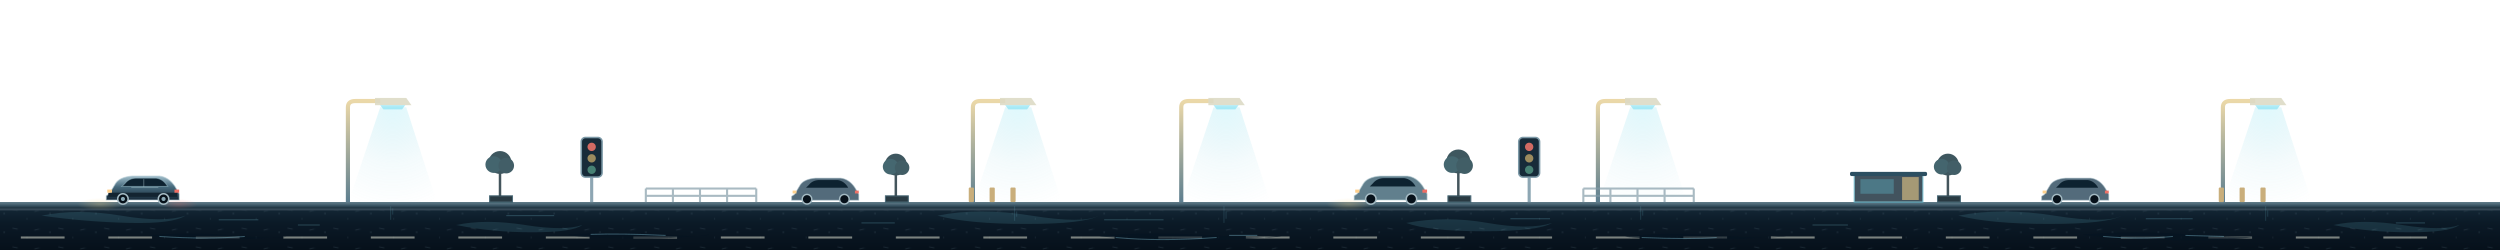
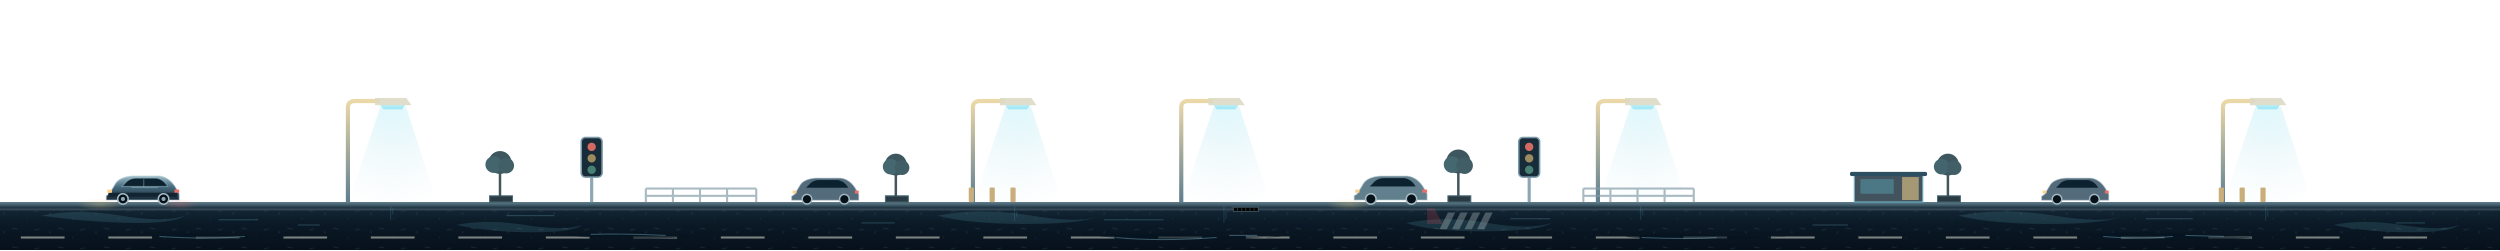
<svg xmlns="http://www.w3.org/2000/svg" width="2400" height="240" viewBox="0 0 2400 240">
  <defs>
    <linearGradient id="road" x2="0" y2="1">
      <stop stop-color="#172d3c" />
      <stop offset=".42" stop-color="#0b1a27" />
      <stop offset="1" stop-color="#06101a" />
    </linearGradient>
    <linearGradient id="curb" x2="0" y2="1">
      <stop stop-color="#6e8b99" />
      <stop offset=".6" stop-color="#3c5664" />
      <stop offset="1" stop-color="#1b2e3b" />
    </linearGradient>
    <linearGradient id="car" x2="0" y2="1">
      <stop stop-color="#a2bfcc" />
      <stop offset=".45" stop-color="#476a7d" />
      <stop offset="1" stop-color="#162938" />
    </linearGradient>
    <linearGradient id="lamp" x2="0" y2="1">
      <stop stop-color="#ebd8a8" />
      <stop offset="1" stop-color="#5d7e8f" />
    </linearGradient>
    <radialGradient id="lampGlow" cx=".5" cy="0" r="1">
      <stop stop-color="#7ce3f5" stop-opacity=".24" />
      <stop offset=".55" stop-color="#60c4d9" stop-opacity=".07" />
      <stop offset="1" stop-color="#60c4d9" stop-opacity="0" />
    </radialGradient>
    <radialGradient id="warmPool" cx=".5" cy=".5" r=".5">
      <stop stop-color="#ffd584" stop-opacity=".28" />
      <stop offset="1" stop-color="#ffd584" stop-opacity="0" />
    </radialGradient>
    <radialGradient id="tailPool" cx=".5" cy=".5" r=".5">
      <stop stop-color="#f26b62" stop-opacity=".25" />
      <stop offset="1" stop-color="#f26b62" stop-opacity="0" />
    </radialGradient>
    <pattern id="asphalt" width="44" height="18" patternUnits="userSpaceOnUse">
      <circle cx="4" cy="7" r=".7" fill="#a6c4d0" opacity=".18" />
      <circle cx="26" cy="12" r=".6" fill="#a6c4d0" opacity=".14" />
      <circle cx="38" cy="4" r=".5" fill="#7bd3e4" opacity=".10" />
      <path d="M12 3l5 1M33 5l4-1" stroke="#8baab8" stroke-opacity=".14" />
    </pattern>
  </defs>
  <path d="M0 194H2400V240H0Z" fill="url(#road)" />
  <rect x="0" y="194" width="2400" height="6" fill="url(#curb)" opacity=".88" />
  <path d="M0 200H2400V202H0Z" fill="#d4e6ec" opacity=".18" />
  <path d="M0 202H2400V240H0Z" fill="url(#asphalt)" />
  <g fill="#0c2029" stroke="#365969" stroke-width="1" opacity=".88">
    <rect x="470" y="188" width="22" height="6" />
    <rect x="850" y="188" width="22" height="6" />
    <rect x="1390" y="188" width="22" height="6" />
    <rect x="1860" y="188" width="22" height="6" />
  </g>
  <g opacity=".82">
    <path d="M480 188V163M860 188V165M1400 188V162M1870 188V165" stroke="#1b3038" stroke-width="2.4" />
    <circle cx="480" cy="156" r="11" fill="#14323c" />
    <circle cx="474" cy="158" r="8" fill="#1b434e" />
    <circle cx="486" cy="159" r="7.5" fill="#183b45" />
    <circle cx="860" cy="158" r="10.5" fill="#14323c" />
    <circle cx="855" cy="160" r="7.5" fill="#1c4550" />
    <circle cx="866" cy="161" r="7" fill="#173943" />
    <circle cx="1400" cy="155" r="11.5" fill="#14323c" />
    <circle cx="1394" cy="158" r="8" fill="#1c4550" />
    <circle cx="1406" cy="159" r="8" fill="#173a44" />
    <circle cx="1870" cy="158" r="10.5" fill="#14323c" />
    <circle cx="1864" cy="160" r="7.5" fill="#1b434e" />
    <circle cx="1876" cy="161" r="7" fill="#183b45" />
  </g>
  <g fill="#6dc1d0" opacity=".16">
    <path d="M40 207q34-7 76 0t62 0q-12 8-54 7t-84-7Z" />
    <path d="M438 216q28-6 66 0t55 0q-9 7-48 7t-73-7Z" />
    <path d="M900 207q40-8 90 0t65 0q-14 8-70 8t-85-8Z" />
    <path d="M1350 214q38-7 78 0t62 0q-13 8-66 8t-74-8Z" />
    <path d="M1880 207q42-8 92 0t65 0q-14 8-70 8t-87-8Z" />
    <path d="M2240 216q28-6 66 0t55 0q-9 7-48 7t-73-7Z" />
+   </g>
+   <g fill="#a7b5b4" opacity=".39">
+     <path d="M1390 204h7l-8 16h-7Zm12 0h7l-8 16h-7Zm12 0h7l-8 16h-7Zm12 0h7l-8 16h-7Z" />
+   </g>
+   <path d="M1370 200h7l8 15h-15Z" fill="#ff4d5a" opacity=".18" />
+   <g stroke="#7b9ca9" stroke-width="1" stroke-opacity=".42">
+     <path d="M1184 199h24v4h-24zM1188 200v2m4-2v2m4-2v2m4-2v2m4-2v2" />
  </g>
  <g stroke="#dce0cf" stroke-opacity=".54" stroke-width="2">
    <path d="M20 228h42M104 228h42M188 228h42M272 228h42M356 228h42M440 228h42M524 228h42M608 228h42M692 228h42M776 228h42M860 228h42M944 228h42M1028 228h42M1112 228h42M1196 228h42M1280 228h42M1364 228h42M1448 228h42M1532 228h42M1616 228h42M1700 228h42M1784 228h42M1868 228h42M1952 228h42M2036 228h42M2120 228h42M2204 228h42M2288 228h42" />
  </g>
  <g fill="#051320" opacity=".62">
    <path d="M142 226q38-4 83 0t50 1q-38 4-85 2t-48-3ZM545 225q44-3 90 0t46 0q-33 5-82 4t-54-4ZM1055 226q51-4 111 0t65 0q-44 6-112 4t-64-4ZM1560 227q42-5 91-1t67 0q-49 5-101 4t-57-3ZM2000 225q48-4 104 0t73 1q-46 7-113 4t-64-5Z" />
  </g>
  <g fill="none" stroke="#8fd2e6" stroke-width="1" opacity=".36">
    <path d="M153 227q45 3 82 0M567 225q30-1 72 1M1071 228q42 4 97 0m12-2h27M1576 228q47 2 72 0M2019 227q36 3 67 0m12-1 37 1" />
  </g>
  <g fill="url(#lampGlow)">
    <polygon points="365,103 390,103 422,202 332,202" />
    <polygon points="965,103 990,103 1022,202 932,202" />
    <polygon points="1165,103 1190,103 1222,202 1132,202" />
    <polygon points="1565,103 1590,103 1622,202 1532,202" />
    <polygon points="2165,103 2190,103 2222,202 2132,202" />
  </g>
  <g stroke="url(#lamp)" stroke-width="4" fill="none">
    <path d="M334 194V103Q334 97 341 97H365M934 194V103Q934 97 941 97H965M1134 194V103Q1134 97 1141 97H1165M1534 194V103Q1534 97 1541 97H1565M2134 194V103Q2134 97 2141 97H2165" />
  </g>
  <g fill="#dcdac4" opacity=".88">
    <path d="M360 94h30l5 7h-35Z" />
    <path d="M960 94h30l5 7h-35Z" />
    <path d="M1160 94h30l5 7h-35Z" />
    <path d="M1560 94h30l5 7h-35Z" />
    <path d="M2160 94h30l5 7h-35Z" />
  </g>
  <g fill="#8ee3f4" opacity=".72">
    <path d="M365 101h24l-3 4h-18Z" />
    <path d="M965 101h24l-3 4h-18Z" />
    <path d="M1165 101h24l-3 4h-18Z" />
    <path d="M1565 101h24l-3 4h-18Z" />
    <path d="M2165 101h24l-3 4h-18Z" />
  </g>
  <g transform="translate(1780 165)">
    <rect x="0" y="3" width="66" height="26" fill="#0d2331" opacity=".78" stroke="#5fb8cd" stroke-width="1" />
    <rect x="-4" y="0" width="74" height="4" rx="1.5" fill="#2c4f61" />
    <rect x="46" y="5" width="16" height="22" fill="#ffd98a" opacity=".52" />
    <rect x="6" y="7" width="32" height="14" fill="#63d9ed" opacity=".28" />
  </g>
  <g>
    <path d="M568 194V136M1468 194V136" stroke="#8da6b3" stroke-width="3" />
    <rect x="558" y="132" width="20" height="38" rx="4" fill="#172b39" stroke="#7d9aa8" stroke-width="1.5" />
    <rect x="1458" y="132" width="20" height="38" rx="4" fill="#172b39" stroke="#7d9aa8" stroke-width="1.5" />
    <g>
      <circle cx="568" cy="141" r="4" fill="#eb7368" opacity=".88" />
      <circle cx="568" cy="152" r="4" fill="#d9b76f" opacity=".68" />
      <circle cx="568" cy="163" r="4" fill="#70c9a4" opacity=".55" />
      <circle cx="1468" cy="141" r="4" fill="#eb7368" opacity=".88" />
      <circle cx="1468" cy="152" r="4" fill="#d9b76f" opacity=".68" />
      <circle cx="1468" cy="163" r="4" fill="#70c9a4" opacity=".55" />
    </g>
  </g>
  <ellipse cx="96" cy="196" rx="22" ry="6" fill="url(#warmPool)" />
  <ellipse cx="172" cy="196" rx="18" ry="5" fill="url(#tailPool)" />
  <g transform="translate(102 169)">
    <path d="M3 17L9 7Q13 1 25 0H51Q60 1 66 10L70 17V23H0V19Z" fill="url(#car)" stroke="#b4cbd3" stroke-opacity=".6" />
    <path d="M18 7Q22 2 29 2H48Q55 3 59 10H15Z" fill="#0d2230" stroke="#9dc0cc" stroke-opacity=".5" />
    <path d="M36 3V11M24 11H50" stroke="#a7c1cb" stroke-opacity=".42" />
    <path d="M2 16H68V20H2Z" fill="#132431" />
    <circle cx="16" cy="22" r="5" fill="#07111a" stroke="#a5bbc4" stroke-width="1.5" />
    <circle cx="55" cy="22" r="5" fill="#07111a" stroke="#a5bbc4" stroke-width="1.5" />
    <circle cx="16" cy="22" r="2" fill="#89a8b5" />
    <circle cx="55" cy="22" r="2" fill="#89a8b5" />
    <rect x="1" y="13" width="4.5" height="3" fill="#ffcf8c" />
    <rect x="65.5" y="13" width="4.5" height="3" fill="#f06e64" />
  </g>
  <g transform="translate(760 171) scale(.92 .92)">
    <path d="M3 17L9 7Q13 1 25 0H51Q60 1 66 10L70 17V23H0V19Z" fill="#536b7b" stroke="#a6bbc6" stroke-opacity=".55" />
    <path d="M18 7Q22 2 29 2H48Q55 3 59 10H15Z" fill="#0d2230" />
    <circle cx="16" cy="22" r="5" fill="#07111a" stroke="#a5bbc4" stroke-width="1.5" />
    <circle cx="55" cy="22" r="5" fill="#07111a" stroke="#a5bbc4" stroke-width="1.5" />
    <rect x="1" y="13" width="4" height="3" fill="#ffd28e" />
    <rect x="66" y="13" width="4" height="3" fill="#ee7268" />
  </g>
  <ellipse cx="1295" cy="196" rx="22" ry="6" fill="url(#warmPool)" />
  <g transform="translate(1300 169)">
    <path d="M3 17L9 7Q13 1 25 0H51Q60 1 66 10L70 17V23H0V19Z" fill="#617f8d" stroke="#b4cbd3" stroke-opacity=".58" />
    <path d="M18 7Q22 2 29 2H48Q55 3 59 10H15Z" fill="#0d2230" />
    <circle cx="16" cy="22" r="5" fill="#07111a" stroke="#a5bbc4" stroke-width="1.5" />
    <circle cx="55" cy="22" r="5" fill="#07111a" stroke="#a5bbc4" stroke-width="1.5" />
    <rect x="1" y="13" width="4" height="3" fill="#ffcf8c" />
    <rect x="65.5" y="13" width="4.5" height="3" fill="#f06e64" />
  </g>
  <g transform="translate(1960 171) scale(.92 .92)">
    <path d="M3 17L9 7Q13 1 25 0H51Q60 1 66 10L70 17V23H0V19Z" fill="#536b7b" stroke="#a6bbc6" stroke-opacity=".55" />
    <path d="M18 7Q22 2 29 2H48Q55 3 59 10H15Z" fill="#0d2230" />
    <circle cx="16" cy="22" r="5" fill="#07111a" stroke="#a5bbc4" stroke-width="1.5" />
    <circle cx="55" cy="22" r="5" fill="#07111a" stroke="#a5bbc4" stroke-width="1.5" />
    <rect x="1" y="13" width="4" height="3" fill="#ffd28e" />
    <rect x="66" y="13" width="4" height="3" fill="#ee7268" />
  </g>
  <g stroke="#819aa6" stroke-width="2" fill="none" opacity=".68">
    <path d="M620 181h106M620 188h106M620 181v13M646 181v13M672 181v13M698 181v13M726 181v13M1520 181h106M1520 188h106M1520 181v13M1546 181v13M1572 181v13M1598 181v13M1626 181v13" />
  </g>
  <g fill="none" stroke="#6bb3c3" stroke-opacity=".18">
    <path d="M375 198v13m2-11v6M974 198v14m2-9v5M1175 198v16m2-11v7M1575 198v13m2-9v5M2175 198v14m2-10v6" />
  </g>
  <g fill="#c9ae7b">
    <rect x="930" y="180" width="5" height="14" rx="1" />
    <rect x="950" y="180" width="5" height="14" rx="1" />
    <rect x="970" y="180" width="5" height="14" rx="1" />
    <rect x="2130" y="180" width="5" height="14" rx="1" />
    <rect x="2150" y="180" width="5" height="14" rx="1" />
    <rect x="2170" y="180" width="5" height="14" rx="1" />
  </g>
  <g stroke="#78c6d8" stroke-opacity=".25" stroke-width="1">
    <path d="M210 211h38M286 216h21M486 207h46M827 214h32M1060 211h57M1450 210h38M1740 216h34M2060 210h45M2300 214h28" />
  </g>
</svg>
